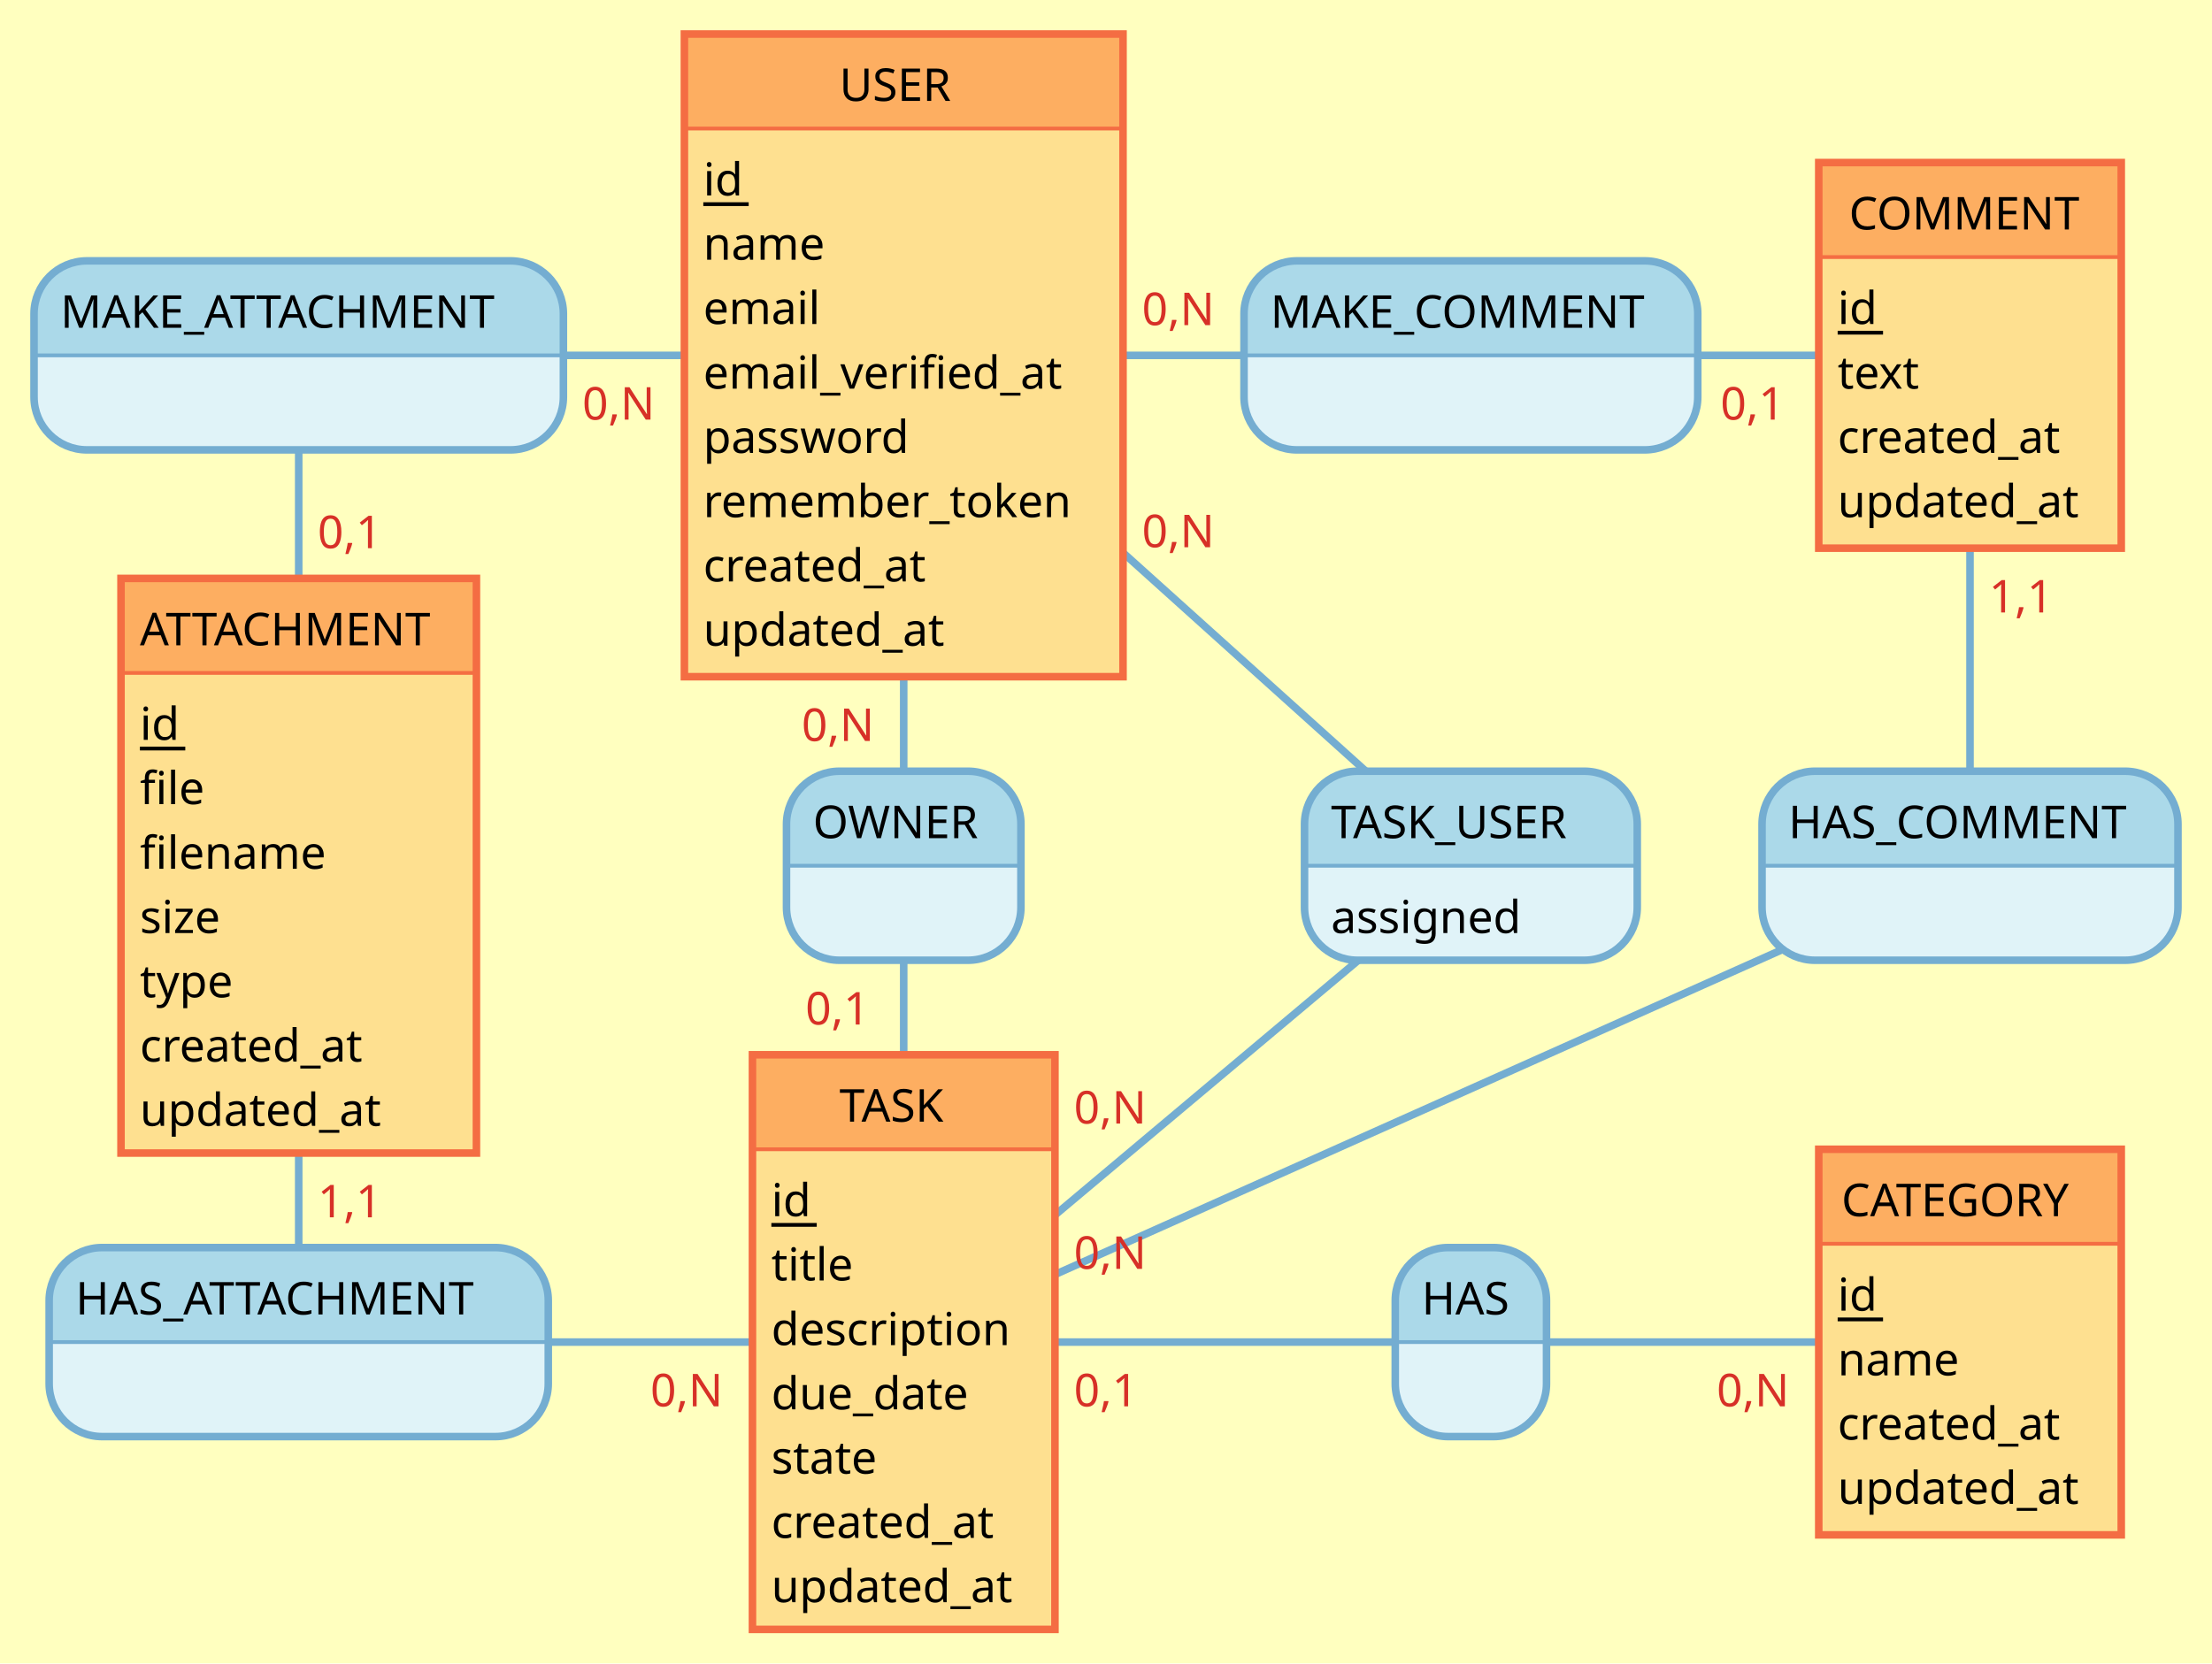
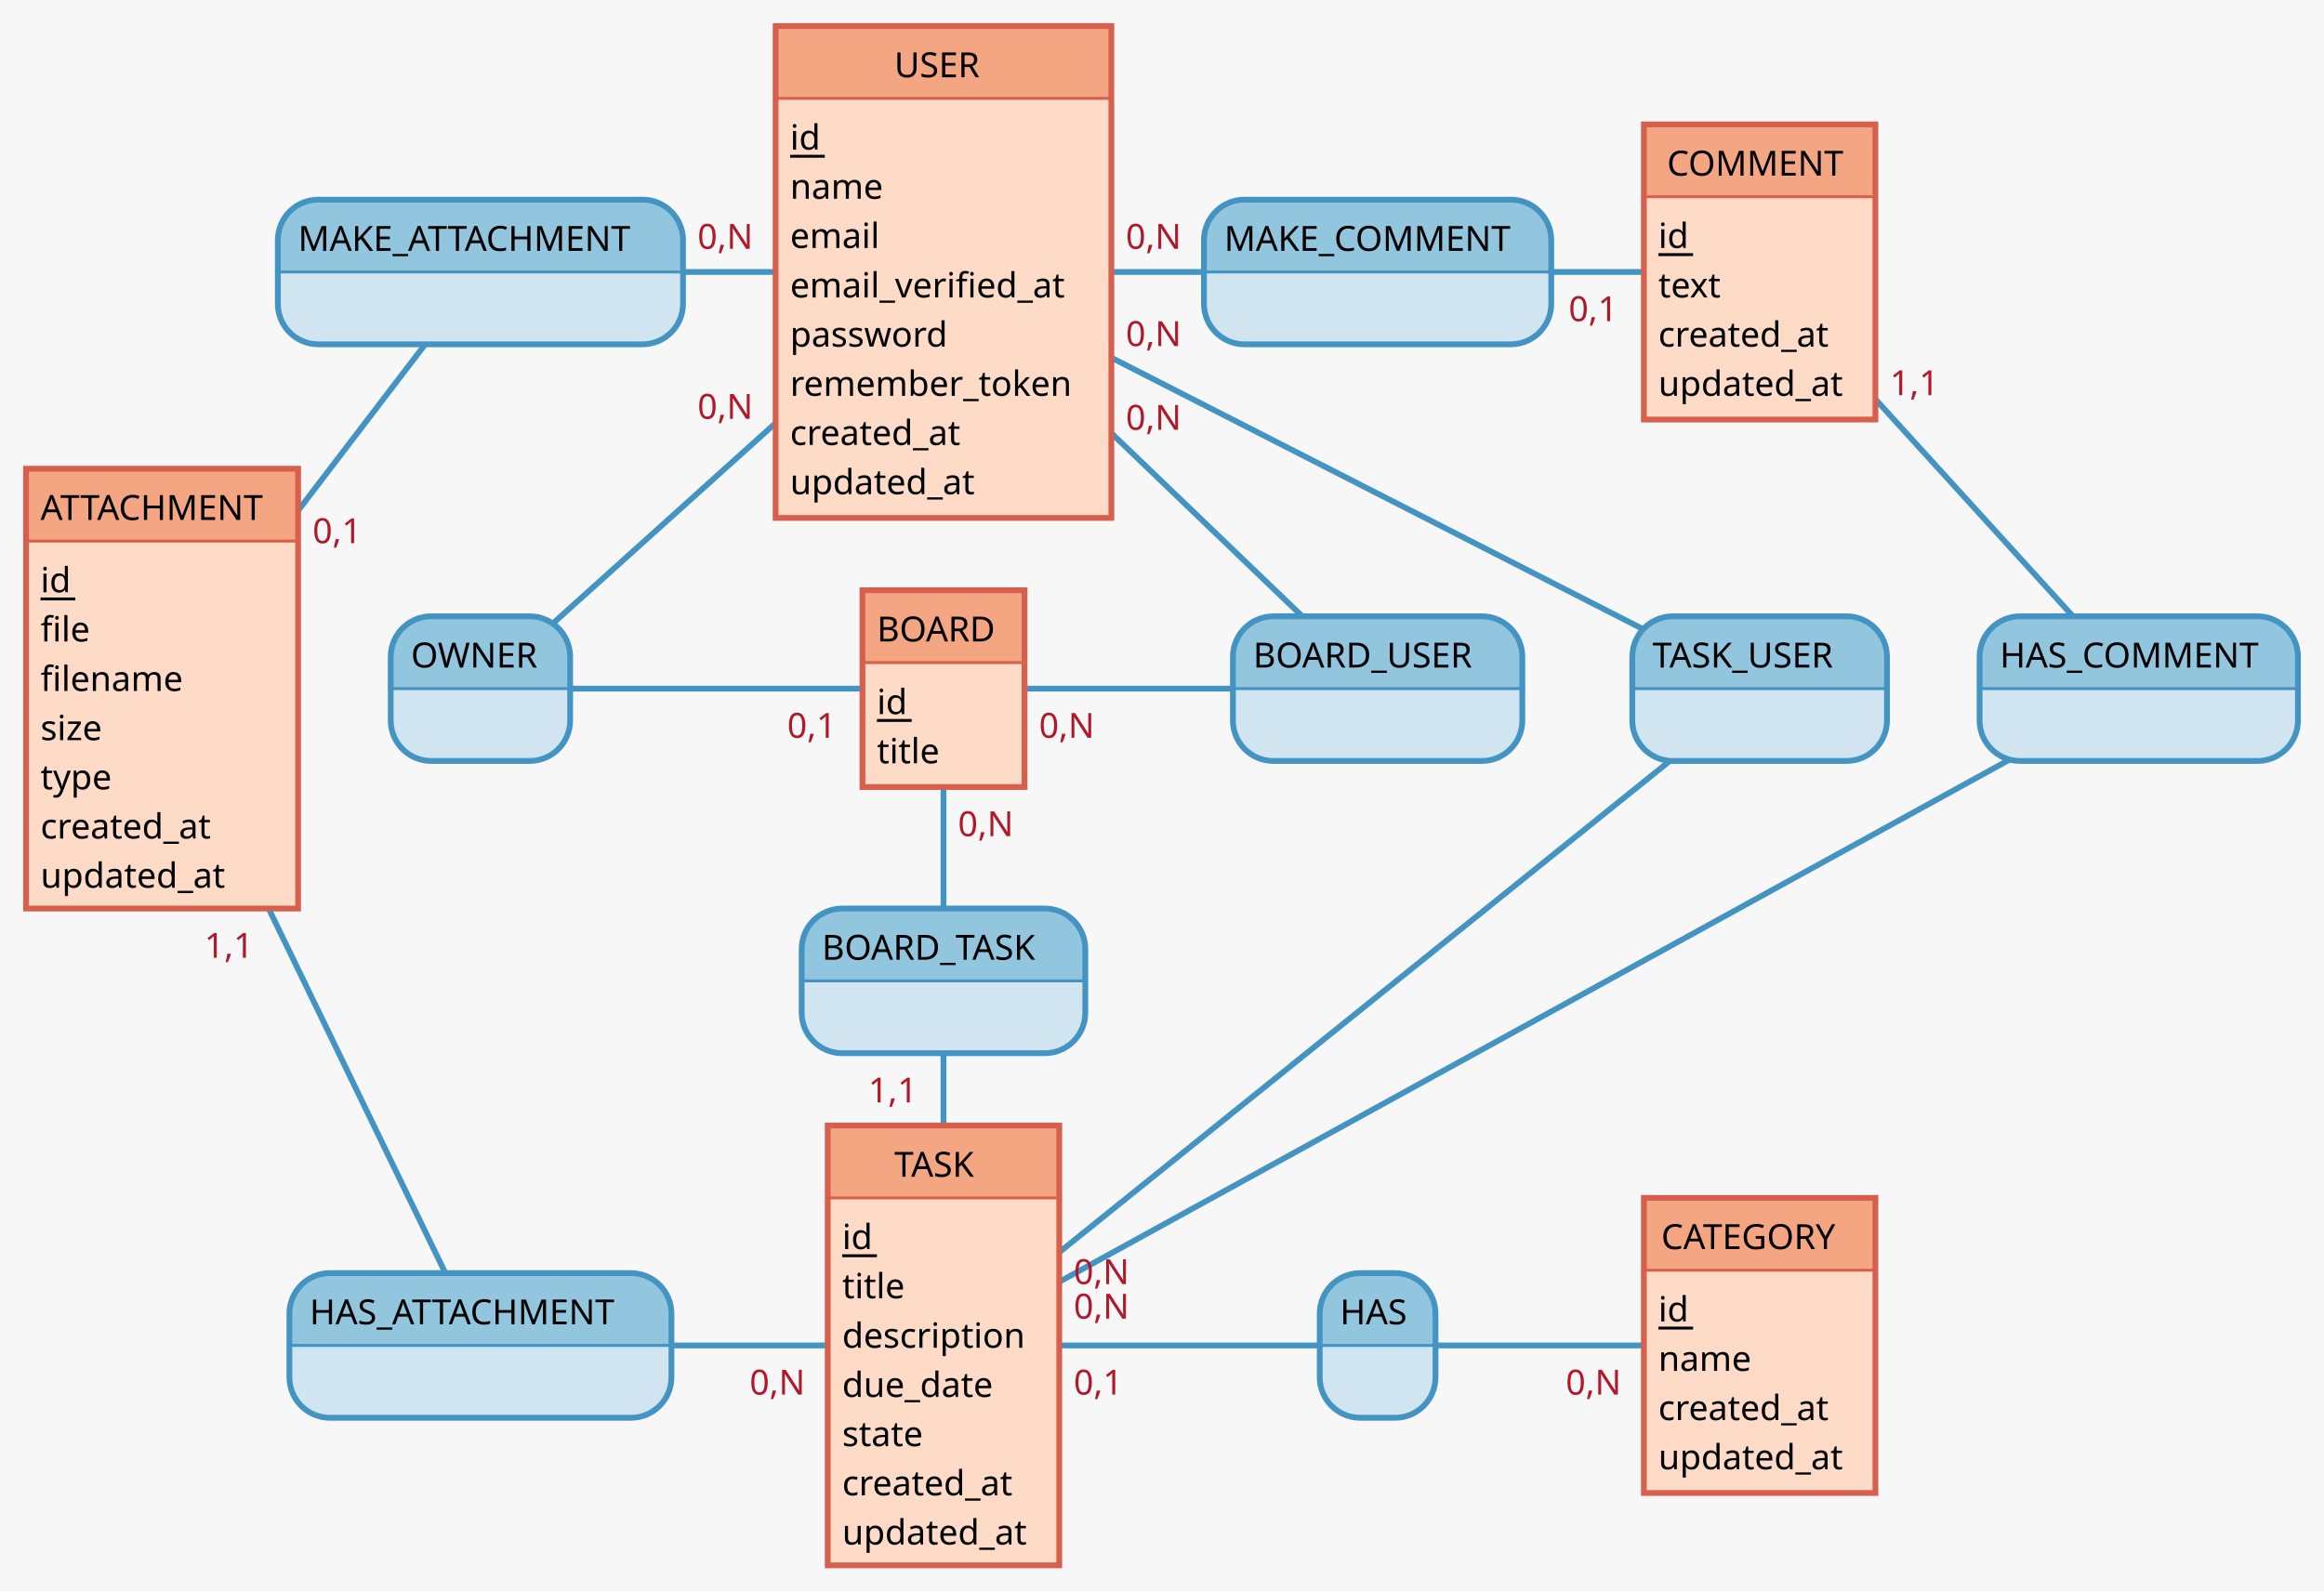
- <svg xmlns="http://www.w3.org/2000/svg" width="585" height="440" view_box="0 0 585 440">\n\n<rect id="frame" x="0" y="0" width="585" height="440" fill="#ffffbf" stroke="none" stroke-width="0" />
-   <line x1="239" y1="355" x2="521" y2="229" stroke="#74add1" stroke-width="2" />
-   <text x="284" y="335.628" fill="#d73027" font-family="Verdana" font-size="12">0,N</text>
-   <line x1="521" y1="94" x2="521" y2="229" stroke="#74add1" stroke-width="2" />
-   <text x="526.0" y="162" fill="#d73027" font-family="Verdana" font-size="12">1,1</text>
+ <svg xmlns="http://www.w3.org/2000/svg" width="803" height="550" view_box="0 0 803 550">\n\n<rect id="frame" x="0" y="0" width="803" height="550" fill="#f7f7f7" stroke="none" stroke-width="0" />
+   <line x1="326" y1="465" x2="739" y2="238" stroke="#4393c3" stroke-width="2" />
+   <text x="371" y="455.734" fill="#b2182b" font-family="Verdana" font-size="12">0,N</text>
+   <line x1="608" y1="94" x2="739" y2="238" stroke="#4393c3" stroke-width="2" />
+   <text x="653" y="136.568" fill="#b2182b" font-family="Verdana" font-size="12">1,1</text>
  <g id="association-HAS_COMMENT">
-     <path d="M 562 204 a 14 14 90 0 1 14 14 V 229 h -110 V 218 a 14 14 90 0 1 14 -14" fill="#abd9e9" stroke="#abd9e9" stroke-width="0" />
-     <path d="M 576 229.0 v 11 a 14 14 90 0 1 -14 14 H 480 a 14 14 90 0 1 -14 -14 V 229.0 H 110" fill="#e0f3f8" stroke="#e0f3f8" stroke-width="0" />
-     <rect x="466" y="204" width="110" height="50" fill="none" rx="14" stroke="#74add1" stroke-width="2" />
-     <line x1="466" y1="229" x2="576" y2="229" stroke="#74add1" stroke-width="1" />
-     <text x="473" y="221.7" fill="#000000" font-family="Verdana" font-size="12">HAS_COMMENT</text>
+     <path d="M 780 213 a 14 14 90 0 1 14 14 V 238 h -110 V 227 a 14 14 90 0 1 14 -14" fill="#92c5de" stroke="#92c5de" stroke-width="0" />
+     <path d="M 794 238.0 v 11 a 14 14 90 0 1 -14 14 H 698 a 14 14 90 0 1 -14 -14 V 238.0 H 110" fill="#d1e5f0" stroke="#d1e5f0" stroke-width="0" />
+     <rect x="684" y="213" width="110" height="50" fill="none" rx="14" stroke="#4393c3" stroke-width="2" />
+     <line x1="684" y1="238" x2="794" y2="238" stroke="#4393c3" stroke-width="1" />
+     <text x="691" y="230.7" fill="#000000" font-family="Verdana" font-size="12">HAS_COMMENT</text>
  </g>
-   <line x1="239" y1="94" x2="389" y2="229" stroke="#74add1" stroke-width="2" />
-   <text x="302" y="144.745" fill="#d73027" font-family="Verdana" font-size="12">0,N</text>
-   <line x1="239" y1="355" x2="389" y2="229" stroke="#74add1" stroke-width="2" />
-   <text x="284" y="297.195" fill="#d73027" font-family="Verdana" font-size="12">0,N</text>
+   <line x1="326" y1="94" x2="608" y2="238" stroke="#4393c3" stroke-width="2" />
+   <text x="389" y="119.606" fill="#b2182b" font-family="Verdana" font-size="12">0,N</text>
+   <line x1="326" y1="465" x2="608" y2="238" stroke="#4393c3" stroke-width="2" />
+   <text x="371" y="443.805" fill="#b2182b" font-family="Verdana" font-size="12">0,N</text>
  <g id="association-TASK_USER">
-     <path d="M 419 204 a 14 14 90 0 1 14 14 V 229 h -88 V 218 a 14 14 90 0 1 14 -14" fill="#abd9e9" stroke="#abd9e9" stroke-width="0" />
-     <path d="M 433 229.0 v 11 a 14 14 90 0 1 -14 14 H 359 a 14 14 90 0 1 -14 -14 V 229.0 H 88" fill="#e0f3f8" stroke="#e0f3f8" stroke-width="0" />
-     <rect x="345" y="204" width="88" height="50" fill="none" rx="14" stroke="#74add1" stroke-width="2" />
-     <line x1="345" y1="229" x2="433" y2="229" stroke="#74add1" stroke-width="1" />
-     <text x="352" y="221.7" fill="#000000" font-family="Verdana" font-size="12">TASK_USER</text>
-     <text x="352" y="246.8" fill="#000000" font-family="Verdana" font-size="12">assigned</text>
+     <path d="M 638 213 a 14 14 90 0 1 14 14 V 238 h -88 V 227 a 14 14 90 0 1 14 -14" fill="#92c5de" stroke="#92c5de" stroke-width="0" />
+     <path d="M 652 238.0 v 11 a 14 14 90 0 1 -14 14 H 578 a 14 14 90 0 1 -14 -14 V 238.0 H 88" fill="#d1e5f0" stroke="#d1e5f0" stroke-width="0" />
+     <rect x="564" y="213" width="88" height="50" fill="none" rx="14" stroke="#4393c3" stroke-width="2" />
+     <line x1="564" y1="238" x2="652" y2="238" stroke="#4393c3" stroke-width="1" />
+     <text x="571" y="230.7" fill="#000000" font-family="Verdana" font-size="12">TASK_USER</text>
  </g>
-   <line x1="239" y1="94" x2="79" y2="94" stroke="#74add1" stroke-width="2" />
-   <text x="154" y="111.0" fill="#d73027" font-family="Verdana" font-size="12">0,N</text>
-   <line x1="79" y1="229" x2="79" y2="94" stroke="#74add1" stroke-width="2" />
-   <text x="84.0" y="145" fill="#d73027" font-family="Verdana" font-size="12">0,1</text>
+   <line x1="326" y1="94" x2="476" y2="238" stroke="#4393c3" stroke-width="2" />
+   <text x="389" y="148.547" fill="#b2182b" font-family="Verdana" font-size="12">0,N</text>
+   <line x1="326" y1="238" x2="476" y2="238" stroke="#4393c3" stroke-width="2" />
+   <text x="359" y="255.0" fill="#b2182b" font-family="Verdana" font-size="12">0,N</text>
+   <g id="association-BOARD_USER">
+     <path d="M 512 213 a 14 14 90 0 1 14 14 V 238 h -100 V 227 a 14 14 90 0 1 14 -14" fill="#92c5de" stroke="#92c5de" stroke-width="0" />
+     <path d="M 526 238.0 v 11 a 14 14 90 0 1 -14 14 H 440 a 14 14 90 0 1 -14 -14 V 238.0 H 100" fill="#d1e5f0" stroke="#d1e5f0" stroke-width="0" />
+     <rect x="426" y="213" width="100" height="50" fill="none" rx="14" stroke="#4393c3" stroke-width="2" />
+     <line x1="426" y1="238" x2="526" y2="238" stroke="#4393c3" stroke-width="1" />
+     <text x="433" y="230.7" fill="#000000" font-family="Verdana" font-size="12">BOARD_USER</text>
+   </g>
+   <line x1="326" y1="465" x2="326" y2="339" stroke="#4393c3" stroke-width="2" />
+   <text x="300.0" y="381" fill="#b2182b" font-family="Verdana" font-size="12">1,1</text>
+   <line x1="326" y1="238" x2="326" y2="339" stroke="#4393c3" stroke-width="2" />
+   <text x="331.0" y="289" fill="#b2182b" font-family="Verdana" font-size="12">0,N</text>
+   <g id="association-BOARD_TASK">
+     <path d="M 361 314 a 14 14 90 0 1 14 14 V 339 h -98 V 328 a 14 14 90 0 1 14 -14" fill="#92c5de" stroke="#92c5de" stroke-width="0" />
+     <path d="M 375 339.0 v 11 a 14 14 90 0 1 -14 14 H 291 a 14 14 90 0 1 -14 -14 V 339.0 H 98" fill="#d1e5f0" stroke="#d1e5f0" stroke-width="0" />
+     <rect x="277" y="314" width="98" height="50" fill="none" rx="14" stroke="#4393c3" stroke-width="2" />
+     <line x1="277" y1="339" x2="375" y2="339" stroke="#4393c3" stroke-width="1" />
+     <text x="284" y="331.7" fill="#000000" font-family="Verdana" font-size="12">BOARD_TASK</text>
+   </g>
+   <line x1="326" y1="94" x2="166" y2="94" stroke="#4393c3" stroke-width="2" />
+   <text x="241" y="86.0" fill="#b2182b" font-family="Verdana" font-size="12">0,N</text>
+   <line x1="56" y1="238" x2="166" y2="94" stroke="#4393c3" stroke-width="2" />
+   <text x="108" y="187.728" fill="#b2182b" font-family="Verdana" font-size="12">0,1</text>
  <g id="association-MAKE_ATTACHMENT">
-     <path d="M 135 69 a 14 14 90 0 1 14 14 V 94 h -140 V 83 a 14 14 90 0 1 14 -14" fill="#abd9e9" stroke="#abd9e9" stroke-width="0" />
-     <path d="M 149 94.0 v 11 a 14 14 90 0 1 -14 14 H 23 a 14 14 90 0 1 -14 -14 V 94.0 H 140" fill="#e0f3f8" stroke="#e0f3f8" stroke-width="0" />
-     <rect x="9" y="69" width="140" height="50" fill="none" rx="14" stroke="#74add1" stroke-width="2" />
-     <line x1="9" y1="94" x2="149" y2="94" stroke="#74add1" stroke-width="1" />
-     <text x="16" y="86.7" fill="#000000" font-family="Verdana" font-size="12">MAKE_ATTACHMENT</text>
+     <path d="M 222 69 a 14 14 90 0 1 14 14 V 94 h -140 V 83 a 14 14 90 0 1 14 -14" fill="#92c5de" stroke="#92c5de" stroke-width="0" />
+     <path d="M 236 94.0 v 11 a 14 14 90 0 1 -14 14 H 110 a 14 14 90 0 1 -14 -14 V 94.0 H 140" fill="#d1e5f0" stroke="#d1e5f0" stroke-width="0" />
+     <rect x="96" y="69" width="140" height="50" fill="none" rx="14" stroke="#4393c3" stroke-width="2" />
+     <line x1="96" y1="94" x2="236" y2="94" stroke="#4393c3" stroke-width="1" />
+     <text x="103" y="86.7" fill="#000000" font-family="Verdana" font-size="12">MAKE_ATTACHMENT</text>
  </g>
-   <line x1="239" y1="94" x2="389" y2="94" stroke="#74add1" stroke-width="2" />
-   <text x="302" y="86.0" fill="#d73027" font-family="Verdana" font-size="12">0,N</text>
-   <line x1="521" y1="94" x2="389" y2="94" stroke="#74add1" stroke-width="2" />
-   <text x="455" y="111.0" fill="#d73027" font-family="Verdana" font-size="12">0,1</text>
+   <line x1="326" y1="94" x2="476" y2="94" stroke="#4393c3" stroke-width="2" />
+   <text x="389" y="86.0" fill="#b2182b" font-family="Verdana" font-size="12">0,N</text>
+   <line x1="608" y1="94" x2="476" y2="94" stroke="#4393c3" stroke-width="2" />
+   <text x="542" y="111.0" fill="#b2182b" font-family="Verdana" font-size="12">0,1</text>
  <g id="association-MAKE_COMMENT">
-     <path d="M 435 69 a 14 14 90 0 1 14 14 V 94 h -120 V 83 a 14 14 90 0 1 14 -14" fill="#abd9e9" stroke="#abd9e9" stroke-width="0" />
-     <path d="M 449 94.0 v 11 a 14 14 90 0 1 -14 14 H 343 a 14 14 90 0 1 -14 -14 V 94.0 H 120" fill="#e0f3f8" stroke="#e0f3f8" stroke-width="0" />
-     <rect x="329" y="69" width="120" height="50" fill="none" rx="14" stroke="#74add1" stroke-width="2" />
-     <line x1="329" y1="94" x2="449" y2="94" stroke="#74add1" stroke-width="1" />
-     <text x="336" y="86.7" fill="#000000" font-family="Verdana" font-size="12">MAKE_COMMENT</text>
+     <path d="M 522 69 a 14 14 90 0 1 14 14 V 94 h -120 V 83 a 14 14 90 0 1 14 -14" fill="#92c5de" stroke="#92c5de" stroke-width="0" />
+     <path d="M 536 94.0 v 11 a 14 14 90 0 1 -14 14 H 430 a 14 14 90 0 1 -14 -14 V 94.0 H 120" fill="#d1e5f0" stroke="#d1e5f0" stroke-width="0" />
+     <rect x="416" y="69" width="120" height="50" fill="none" rx="14" stroke="#4393c3" stroke-width="2" />
+     <line x1="416" y1="94" x2="536" y2="94" stroke="#4393c3" stroke-width="1" />
+     <text x="423" y="86.7" fill="#000000" font-family="Verdana" font-size="12">MAKE_COMMENT</text>
  </g>
-   <line x1="239" y1="355" x2="79" y2="355" stroke="#74add1" stroke-width="2" />
-   <text x="172" y="372.0" fill="#d73027" font-family="Verdana" font-size="12">0,N</text>
-   <line x1="79" y1="229" x2="79" y2="355" stroke="#74add1" stroke-width="2" />
-   <text x="84.0" y="322" fill="#d73027" font-family="Verdana" font-size="12">1,1</text>
+   <line x1="326" y1="465" x2="166" y2="465" stroke="#4393c3" stroke-width="2" />
+   <text x="259" y="482.0" fill="#b2182b" font-family="Verdana" font-size="12">0,N</text>
+   <line x1="56" y1="238" x2="166" y2="465" stroke="#4393c3" stroke-width="2" />
+   <text x="70.619" y="331" fill="#b2182b" font-family="Verdana" font-size="12">1,1</text>
  <g id="association-HAS_ATTACHMENT">
-     <path d="M 131 330 a 14 14 90 0 1 14 14 V 355 h -132 V 344 a 14 14 90 0 1 14 -14" fill="#abd9e9" stroke="#abd9e9" stroke-width="0" />
-     <path d="M 145 355.0 v 11 a 14 14 90 0 1 -14 14 H 27 a 14 14 90 0 1 -14 -14 V 355.0 H 132" fill="#e0f3f8" stroke="#e0f3f8" stroke-width="0" />
-     <rect x="13" y="330" width="132" height="50" fill="none" rx="14" stroke="#74add1" stroke-width="2" />
-     <line x1="13" y1="355" x2="145" y2="355" stroke="#74add1" stroke-width="1" />
-     <text x="20" y="347.7" fill="#000000" font-family="Verdana" font-size="12">HAS_ATTACHMENT</text>
+     <path d="M 218 440 a 14 14 90 0 1 14 14 V 465 h -132 V 454 a 14 14 90 0 1 14 -14" fill="#92c5de" stroke="#92c5de" stroke-width="0" />
+     <path d="M 232 465.0 v 11 a 14 14 90 0 1 -14 14 H 114 a 14 14 90 0 1 -14 -14 V 465.0 H 132" fill="#d1e5f0" stroke="#d1e5f0" stroke-width="0" />
+     <rect x="100" y="440" width="132" height="50" fill="none" rx="14" stroke="#4393c3" stroke-width="2" />
+     <line x1="100" y1="465" x2="232" y2="465" stroke="#4393c3" stroke-width="1" />
+     <text x="107" y="457.7" fill="#000000" font-family="Verdana" font-size="12">HAS_ATTACHMENT</text>
  </g>
-   <line x1="239" y1="355" x2="239" y2="229" stroke="#74add1" stroke-width="2" />
-   <text x="213.0" y="271" fill="#d73027" font-family="Verdana" font-size="12">0,1</text>
-   <line x1="239" y1="94" x2="239" y2="229" stroke="#74add1" stroke-width="2" />
-   <text x="212.0" y="196" fill="#d73027" font-family="Verdana" font-size="12">0,N</text>
+   <line x1="326" y1="94" x2="166" y2="238" stroke="#4393c3" stroke-width="2" />
+   <text x="241" y="144.745" fill="#b2182b" font-family="Verdana" font-size="12">0,N</text>
+   <line x1="326" y1="238" x2="166" y2="238" stroke="#4393c3" stroke-width="2" />
+   <text x="272" y="255.0" fill="#b2182b" font-family="Verdana" font-size="12">0,1</text>
  <g id="association-OWNER">
-     <path d="M 256 204 a 14 14 90 0 1 14 14 V 229 h -62 V 218 a 14 14 90 0 1 14 -14" fill="#abd9e9" stroke="#abd9e9" stroke-width="0" />
-     <path d="M 270 229.0 v 11 a 14 14 90 0 1 -14 14 H 222 a 14 14 90 0 1 -14 -14 V 229.0 H 62" fill="#e0f3f8" stroke="#e0f3f8" stroke-width="0" />
-     <rect x="208" y="204" width="62" height="50" fill="none" rx="14" stroke="#74add1" stroke-width="2" />
-     <line x1="208" y1="229" x2="270" y2="229" stroke="#74add1" stroke-width="1" />
-     <text x="215" y="221.7" fill="#000000" font-family="Verdana" font-size="12">OWNER</text>
+     <path d="M 183 213 a 14 14 90 0 1 14 14 V 238 h -62 V 227 a 14 14 90 0 1 14 -14" fill="#92c5de" stroke="#92c5de" stroke-width="0" />
+     <path d="M 197 238.0 v 11 a 14 14 90 0 1 -14 14 H 149 a 14 14 90 0 1 -14 -14 V 238.0 H 62" fill="#d1e5f0" stroke="#d1e5f0" stroke-width="0" />
+     <rect x="135" y="213" width="62" height="50" fill="none" rx="14" stroke="#4393c3" stroke-width="2" />
+     <line x1="135" y1="238" x2="197" y2="238" stroke="#4393c3" stroke-width="1" />
+     <text x="142" y="230.7" fill="#000000" font-family="Verdana" font-size="12">OWNER</text>
  </g>
-   <line x1="239" y1="355" x2="389" y2="355" stroke="#74add1" stroke-width="2" />
-   <text x="284" y="372.0" fill="#d73027" font-family="Verdana" font-size="12">0,1</text>
-   <line x1="521" y1="355" x2="389" y2="355" stroke="#74add1" stroke-width="2" />
-   <text x="454" y="372.0" fill="#d73027" font-family="Verdana" font-size="12">0,N</text>
+   <line x1="326" y1="465" x2="476" y2="465" stroke="#4393c3" stroke-width="2" />
+   <text x="371" y="482.0" fill="#b2182b" font-family="Verdana" font-size="12">0,1</text>
+   <line x1="608" y1="465" x2="476" y2="465" stroke="#4393c3" stroke-width="2" />
+   <text x="541" y="482.0" fill="#b2182b" font-family="Verdana" font-size="12">0,N</text>
  <g id="association-HAS">
-     <path d="M 395 330 a 14 14 90 0 1 14 14 V 355 h -40 V 344 a 14 14 90 0 1 14 -14" fill="#abd9e9" stroke="#abd9e9" stroke-width="0" />
-     <path d="M 409 355.0 v 11 a 14 14 90 0 1 -14 14 H 383 a 14 14 90 0 1 -14 -14 V 355.0 H 40" fill="#e0f3f8" stroke="#e0f3f8" stroke-width="0" />
-     <rect x="369" y="330" width="40" height="50" fill="none" rx="14" stroke="#74add1" stroke-width="2" />
-     <line x1="369" y1="355" x2="409" y2="355" stroke="#74add1" stroke-width="1" />
-     <text x="376" y="347.7" fill="#000000" font-family="Verdana" font-size="12">HAS</text>
+     <path d="M 482 440 a 14 14 90 0 1 14 14 V 465 h -40 V 454 a 14 14 90 0 1 14 -14" fill="#92c5de" stroke="#92c5de" stroke-width="0" />
+     <path d="M 496 465.0 v 11 a 14 14 90 0 1 -14 14 H 470 a 14 14 90 0 1 -14 -14 V 465.0 H 40" fill="#d1e5f0" stroke="#d1e5f0" stroke-width="0" />
+     <rect x="456" y="440" width="40" height="50" fill="none" rx="14" stroke="#4393c3" stroke-width="2" />
+     <line x1="456" y1="465" x2="496" y2="465" stroke="#4393c3" stroke-width="1" />
+     <text x="463" y="457.7" fill="#000000" font-family="Verdana" font-size="12">HAS</text>
  </g>
  <g id="entity-COMMENT">
    <g id="frame-COMMENT">
-       <rect x="481" y="43" width="80" height="25" fill="#fdae61" stroke="#fdae61" stroke-width="0" />
-       <rect x="481" y="68.0" width="80" height="77" fill="#fee090" stroke="#fee090" stroke-width="0" />
-       <rect x="481" y="43" width="80" height="102" fill="none" stroke="#f46d43" stroke-width="2" />
-       <line x1="481" y1="68" x2="561" y2="68" stroke="#f46d43" stroke-width="1" />
+       <rect x="568" y="43" width="80" height="25" fill="#f4a582" stroke="#f4a582" stroke-width="0" />
+       <rect x="568" y="68.0" width="80" height="77" fill="#fddbc7" stroke="#fddbc7" stroke-width="0" />
+       <rect x="568" y="43" width="80" height="102" fill="none" stroke="#d6604d" stroke-width="2" />
+       <line x1="568" y1="68" x2="648" y2="68" stroke="#d6604d" stroke-width="1" />
    </g>
-     <text x="489" y="60.7" fill="#000000" font-family="Verdana" font-size="12">COMMENT</text>
-     <text x="486" y="85.7" fill="#000000" font-family="Verdana" font-size="12">id</text>
-     <line x1="486" y1="88" x2="498" y2="88" stroke="#000000" stroke-width="1" />
-     <text x="486" y="102.8" fill="#000000" font-family="Verdana" font-size="12">text</text>
-     <text x="486" y="119.8" fill="#000000" font-family="Verdana" font-size="12">created_at</text>
-     <text x="486" y="136.8" fill="#000000" font-family="Verdana" font-size="12">updated_at</text>
+     <text x="576" y="60.7" fill="#000000" font-family="Verdana" font-size="12">COMMENT</text>
+     <text x="573" y="85.7" fill="#000000" font-family="Verdana" font-size="12">id</text>
+     <line x1="573" y1="88" x2="585" y2="88" stroke="#000000" stroke-width="1" />
+     <text x="573" y="102.8" fill="#000000" font-family="Verdana" font-size="12">text</text>
+     <text x="573" y="119.8" fill="#000000" font-family="Verdana" font-size="12">created_at</text>
+     <text x="573" y="136.8" fill="#000000" font-family="Verdana" font-size="12">updated_at</text>
  </g>
  <g id="entity-CATEGORY">
    <g id="frame-CATEGORY">
-       <rect x="481" y="304" width="80" height="25" fill="#fdae61" stroke="#fdae61" stroke-width="0" />
-       <rect x="481" y="329.0" width="80" height="77" fill="#fee090" stroke="#fee090" stroke-width="0" />
-       <rect x="481" y="304" width="80" height="102" fill="none" stroke="#f46d43" stroke-width="2" />
-       <line x1="481" y1="329" x2="561" y2="329" stroke="#f46d43" stroke-width="1" />
+       <rect x="568" y="414" width="80" height="25" fill="#f4a582" stroke="#f4a582" stroke-width="0" />
+       <rect x="568" y="439.0" width="80" height="77" fill="#fddbc7" stroke="#fddbc7" stroke-width="0" />
+       <rect x="568" y="414" width="80" height="102" fill="none" stroke="#d6604d" stroke-width="2" />
+       <line x1="568" y1="439" x2="648" y2="439" stroke="#d6604d" stroke-width="1" />
    </g>
-     <text x="487" y="321.7" fill="#000000" font-family="Verdana" font-size="12">CATEGORY</text>
-     <text x="486" y="346.7" fill="#000000" font-family="Verdana" font-size="12">id</text>
-     <line x1="486" y1="349" x2="498" y2="349" stroke="#000000" stroke-width="1" />
-     <text x="486" y="363.8" fill="#000000" font-family="Verdana" font-size="12">name</text>
-     <text x="486" y="380.8" fill="#000000" font-family="Verdana" font-size="12">created_at</text>
-     <text x="486" y="397.8" fill="#000000" font-family="Verdana" font-size="12">updated_at</text>
+     <text x="574" y="431.7" fill="#000000" font-family="Verdana" font-size="12">CATEGORY</text>
+     <text x="573" y="456.7" fill="#000000" font-family="Verdana" font-size="12">id</text>
+     <line x1="573" y1="459" x2="585" y2="459" stroke="#000000" stroke-width="1" />
+     <text x="573" y="473.8" fill="#000000" font-family="Verdana" font-size="12">name</text>
+     <text x="573" y="490.8" fill="#000000" font-family="Verdana" font-size="12">created_at</text>
+     <text x="573" y="507.8" fill="#000000" font-family="Verdana" font-size="12">updated_at</text>
  </g>
  <g id="entity-TASK">
    <g id="frame-TASK">
-       <rect x="199" y="279" width="80" height="25" fill="#fdae61" stroke="#fdae61" stroke-width="0" />
-       <rect x="199" y="304.0" width="80" height="127" fill="#fee090" stroke="#fee090" stroke-width="0" />
-       <rect x="199" y="279" width="80" height="152" fill="none" stroke="#f46d43" stroke-width="2" />
-       <line x1="199" y1="304" x2="279" y2="304" stroke="#f46d43" stroke-width="1" />
+       <rect x="286" y="389" width="80" height="25" fill="#f4a582" stroke="#f4a582" stroke-width="0" />
+       <rect x="286" y="414.0" width="80" height="127" fill="#fddbc7" stroke="#fddbc7" stroke-width="0" />
+       <rect x="286" y="389" width="80" height="152" fill="none" stroke="#d6604d" stroke-width="2" />
+       <line x1="286" y1="414" x2="366" y2="414" stroke="#d6604d" stroke-width="1" />
    </g>
-     <text x="222" y="296.7" fill="#000000" font-family="Verdana" font-size="12">TASK</text>
-     <text x="204" y="321.7" fill="#000000" font-family="Verdana" font-size="12">id</text>
-     <line x1="204" y1="324" x2="216" y2="324" stroke="#000000" stroke-width="1" />
-     <text x="204" y="338.7" fill="#000000" font-family="Verdana" font-size="12">title</text>
-     <text x="204" y="355.8" fill="#000000" font-family="Verdana" font-size="12">description</text>
-     <text x="204" y="372.8" fill="#000000" font-family="Verdana" font-size="12">due_date</text>
-     <text x="204" y="389.8" fill="#000000" font-family="Verdana" font-size="12">state</text>
-     <text x="204" y="406.8" fill="#000000" font-family="Verdana" font-size="12">created_at</text>
-     <text x="204" y="423.8" fill="#000000" font-family="Verdana" font-size="12">updated_at</text>
+     <text x="309" y="406.7" fill="#000000" font-family="Verdana" font-size="12">TASK</text>
+     <text x="291" y="431.7" fill="#000000" font-family="Verdana" font-size="12">id</text>
+     <line x1="291" y1="434" x2="303" y2="434" stroke="#000000" stroke-width="1" />
+     <text x="291" y="448.7" fill="#000000" font-family="Verdana" font-size="12">title</text>
+     <text x="291" y="465.8" fill="#000000" font-family="Verdana" font-size="12">description</text>
+     <text x="291" y="482.8" fill="#000000" font-family="Verdana" font-size="12">due_date</text>
+     <text x="291" y="499.8" fill="#000000" font-family="Verdana" font-size="12">state</text>
+     <text x="291" y="516.8" fill="#000000" font-family="Verdana" font-size="12">created_at</text>
+     <text x="291" y="533.8" fill="#000000" font-family="Verdana" font-size="12">updated_at</text>
+   </g>
+   <g id="entity-ATTACHMENT">
+     <g id="frame-ATTACHMENT">
+       <rect x="9" y="162" width="94" height="25" fill="#f4a582" stroke="#f4a582" stroke-width="0" />
+       <rect x="9" y="187.0" width="94" height="127" fill="#fddbc7" stroke="#fddbc7" stroke-width="0" />
+       <rect x="9" y="162" width="94" height="152" fill="none" stroke="#d6604d" stroke-width="2" />
+       <line x1="9" y1="187" x2="103" y2="187" stroke="#d6604d" stroke-width="1" />
+     </g>
+     <text x="14" y="179.7" fill="#000000" font-family="Verdana" font-size="12">ATTACHMENT</text>
+     <text x="14" y="204.7" fill="#000000" font-family="Verdana" font-size="12">id</text>
+     <line x1="14" y1="207" x2="26" y2="207" stroke="#000000" stroke-width="1" />
+     <text x="14" y="221.7" fill="#000000" font-family="Verdana" font-size="12">file</text>
+     <text x="14" y="238.8" fill="#000000" font-family="Verdana" font-size="12">filename</text>
+     <text x="14" y="255.8" fill="#000000" font-family="Verdana" font-size="12">size</text>
+     <text x="14" y="272.8" fill="#000000" font-family="Verdana" font-size="12">type</text>
+     <text x="14" y="289.8" fill="#000000" font-family="Verdana" font-size="12">created_at</text>
+     <text x="14" y="306.8" fill="#000000" font-family="Verdana" font-size="12">updated_at</text>
+   </g>
+   <g id="entity-BOARD">
+     <g id="frame-BOARD">
+       <rect x="298" y="204" width="56" height="25" fill="#f4a582" stroke="#f4a582" stroke-width="0" />
+       <rect x="298" y="229.0" width="56" height="43" fill="#fddbc7" stroke="#fddbc7" stroke-width="0" />
+       <rect x="298" y="204" width="56" height="68" fill="none" stroke="#d6604d" stroke-width="2" />
+       <line x1="298" y1="229" x2="354" y2="229" stroke="#d6604d" stroke-width="1" />
+     </g>
+     <text x="303" y="221.7" fill="#000000" font-family="Verdana" font-size="12">BOARD</text>
+     <text x="303" y="246.8" fill="#000000" font-family="Verdana" font-size="12">id</text>
+     <line x1="303" y1="249" x2="315" y2="249" stroke="#000000" stroke-width="1" />
+     <text x="303" y="263.8" fill="#000000" font-family="Verdana" font-size="12">title</text>
  </g>
  <g id="entity-USER">
    <g id="frame-USER">
-       <rect x="181" y="9" width="116" height="25" fill="#fdae61" stroke="#fdae61" stroke-width="0" />
-       <rect x="181" y="34.0" width="116" height="145" fill="#fee090" stroke="#fee090" stroke-width="0" />
-       <rect x="181" y="9" width="116" height="170" fill="none" stroke="#f46d43" stroke-width="2" />
-       <line x1="181" y1="34" x2="297" y2="34" stroke="#f46d43" stroke-width="1" />
+       <rect x="268" y="9" width="116" height="25" fill="#f4a582" stroke="#f4a582" stroke-width="0" />
+       <rect x="268" y="34.0" width="116" height="145" fill="#fddbc7" stroke="#fddbc7" stroke-width="0" />
+       <rect x="268" y="9" width="116" height="170" fill="none" stroke="#d6604d" stroke-width="2" />
+       <line x1="268" y1="34" x2="384" y2="34" stroke="#d6604d" stroke-width="1" />
    </g>
-     <text x="222" y="26.7" fill="#000000" font-family="Verdana" font-size="12">USER</text>
-     <text x="186" y="51.7" fill="#000000" font-family="Verdana" font-size="12">id</text>
-     <line x1="186" y1="54" x2="198" y2="54" stroke="#000000" stroke-width="1" />
-     <text x="186" y="68.7" fill="#000000" font-family="Verdana" font-size="12">name</text>
-     <text x="186" y="85.7" fill="#000000" font-family="Verdana" font-size="12">email</text>
-     <text x="186" y="102.8" fill="#000000" font-family="Verdana" font-size="12">email_verified_at</text>
-     <text x="186" y="119.8" fill="#000000" font-family="Verdana" font-size="12">password</text>
-     <text x="186" y="136.8" fill="#000000" font-family="Verdana" font-size="12">remember_token</text>
-     <text x="186" y="153.8" fill="#000000" font-family="Verdana" font-size="12">created_at</text>
-     <text x="186" y="170.8" fill="#000000" font-family="Verdana" font-size="12">updated_at</text>
-   </g>
-   <g id="entity-ATTACHMENT">
-     <g id="frame-ATTACHMENT">
-       <rect x="32" y="153" width="94" height="25" fill="#fdae61" stroke="#fdae61" stroke-width="0" />
-       <rect x="32" y="178.0" width="94" height="127" fill="#fee090" stroke="#fee090" stroke-width="0" />
-       <rect x="32" y="153" width="94" height="152" fill="none" stroke="#f46d43" stroke-width="2" />
-       <line x1="32" y1="178" x2="126" y2="178" stroke="#f46d43" stroke-width="1" />
-     </g>
-     <text x="37" y="170.7" fill="#000000" font-family="Verdana" font-size="12">ATTACHMENT</text>
-     <text x="37" y="195.7" fill="#000000" font-family="Verdana" font-size="12">id</text>
-     <line x1="37" y1="198" x2="49" y2="198" stroke="#000000" stroke-width="1" />
-     <text x="37" y="212.7" fill="#000000" font-family="Verdana" font-size="12">file</text>
-     <text x="37" y="229.8" fill="#000000" font-family="Verdana" font-size="12">filename</text>
-     <text x="37" y="246.8" fill="#000000" font-family="Verdana" font-size="12">size</text>
-     <text x="37" y="263.8" fill="#000000" font-family="Verdana" font-size="12">type</text>
-     <text x="37" y="280.8" fill="#000000" font-family="Verdana" font-size="12">created_at</text>
-     <text x="37" y="297.8" fill="#000000" font-family="Verdana" font-size="12">updated_at</text>
+     <text x="309" y="26.7" fill="#000000" font-family="Verdana" font-size="12">USER</text>
+     <text x="273" y="51.7" fill="#000000" font-family="Verdana" font-size="12">id</text>
+     <line x1="273" y1="54" x2="285" y2="54" stroke="#000000" stroke-width="1" />
+     <text x="273" y="68.7" fill="#000000" font-family="Verdana" font-size="12">name</text>
+     <text x="273" y="85.7" fill="#000000" font-family="Verdana" font-size="12">email</text>
+     <text x="273" y="102.8" fill="#000000" font-family="Verdana" font-size="12">email_verified_at</text>
+     <text x="273" y="119.8" fill="#000000" font-family="Verdana" font-size="12">password</text>
+     <text x="273" y="136.8" fill="#000000" font-family="Verdana" font-size="12">remember_token</text>
+     <text x="273" y="153.8" fill="#000000" font-family="Verdana" font-size="12">created_at</text>
+     <text x="273" y="170.8" fill="#000000" font-family="Verdana" font-size="12">updated_at</text>
  </g>
</svg>
